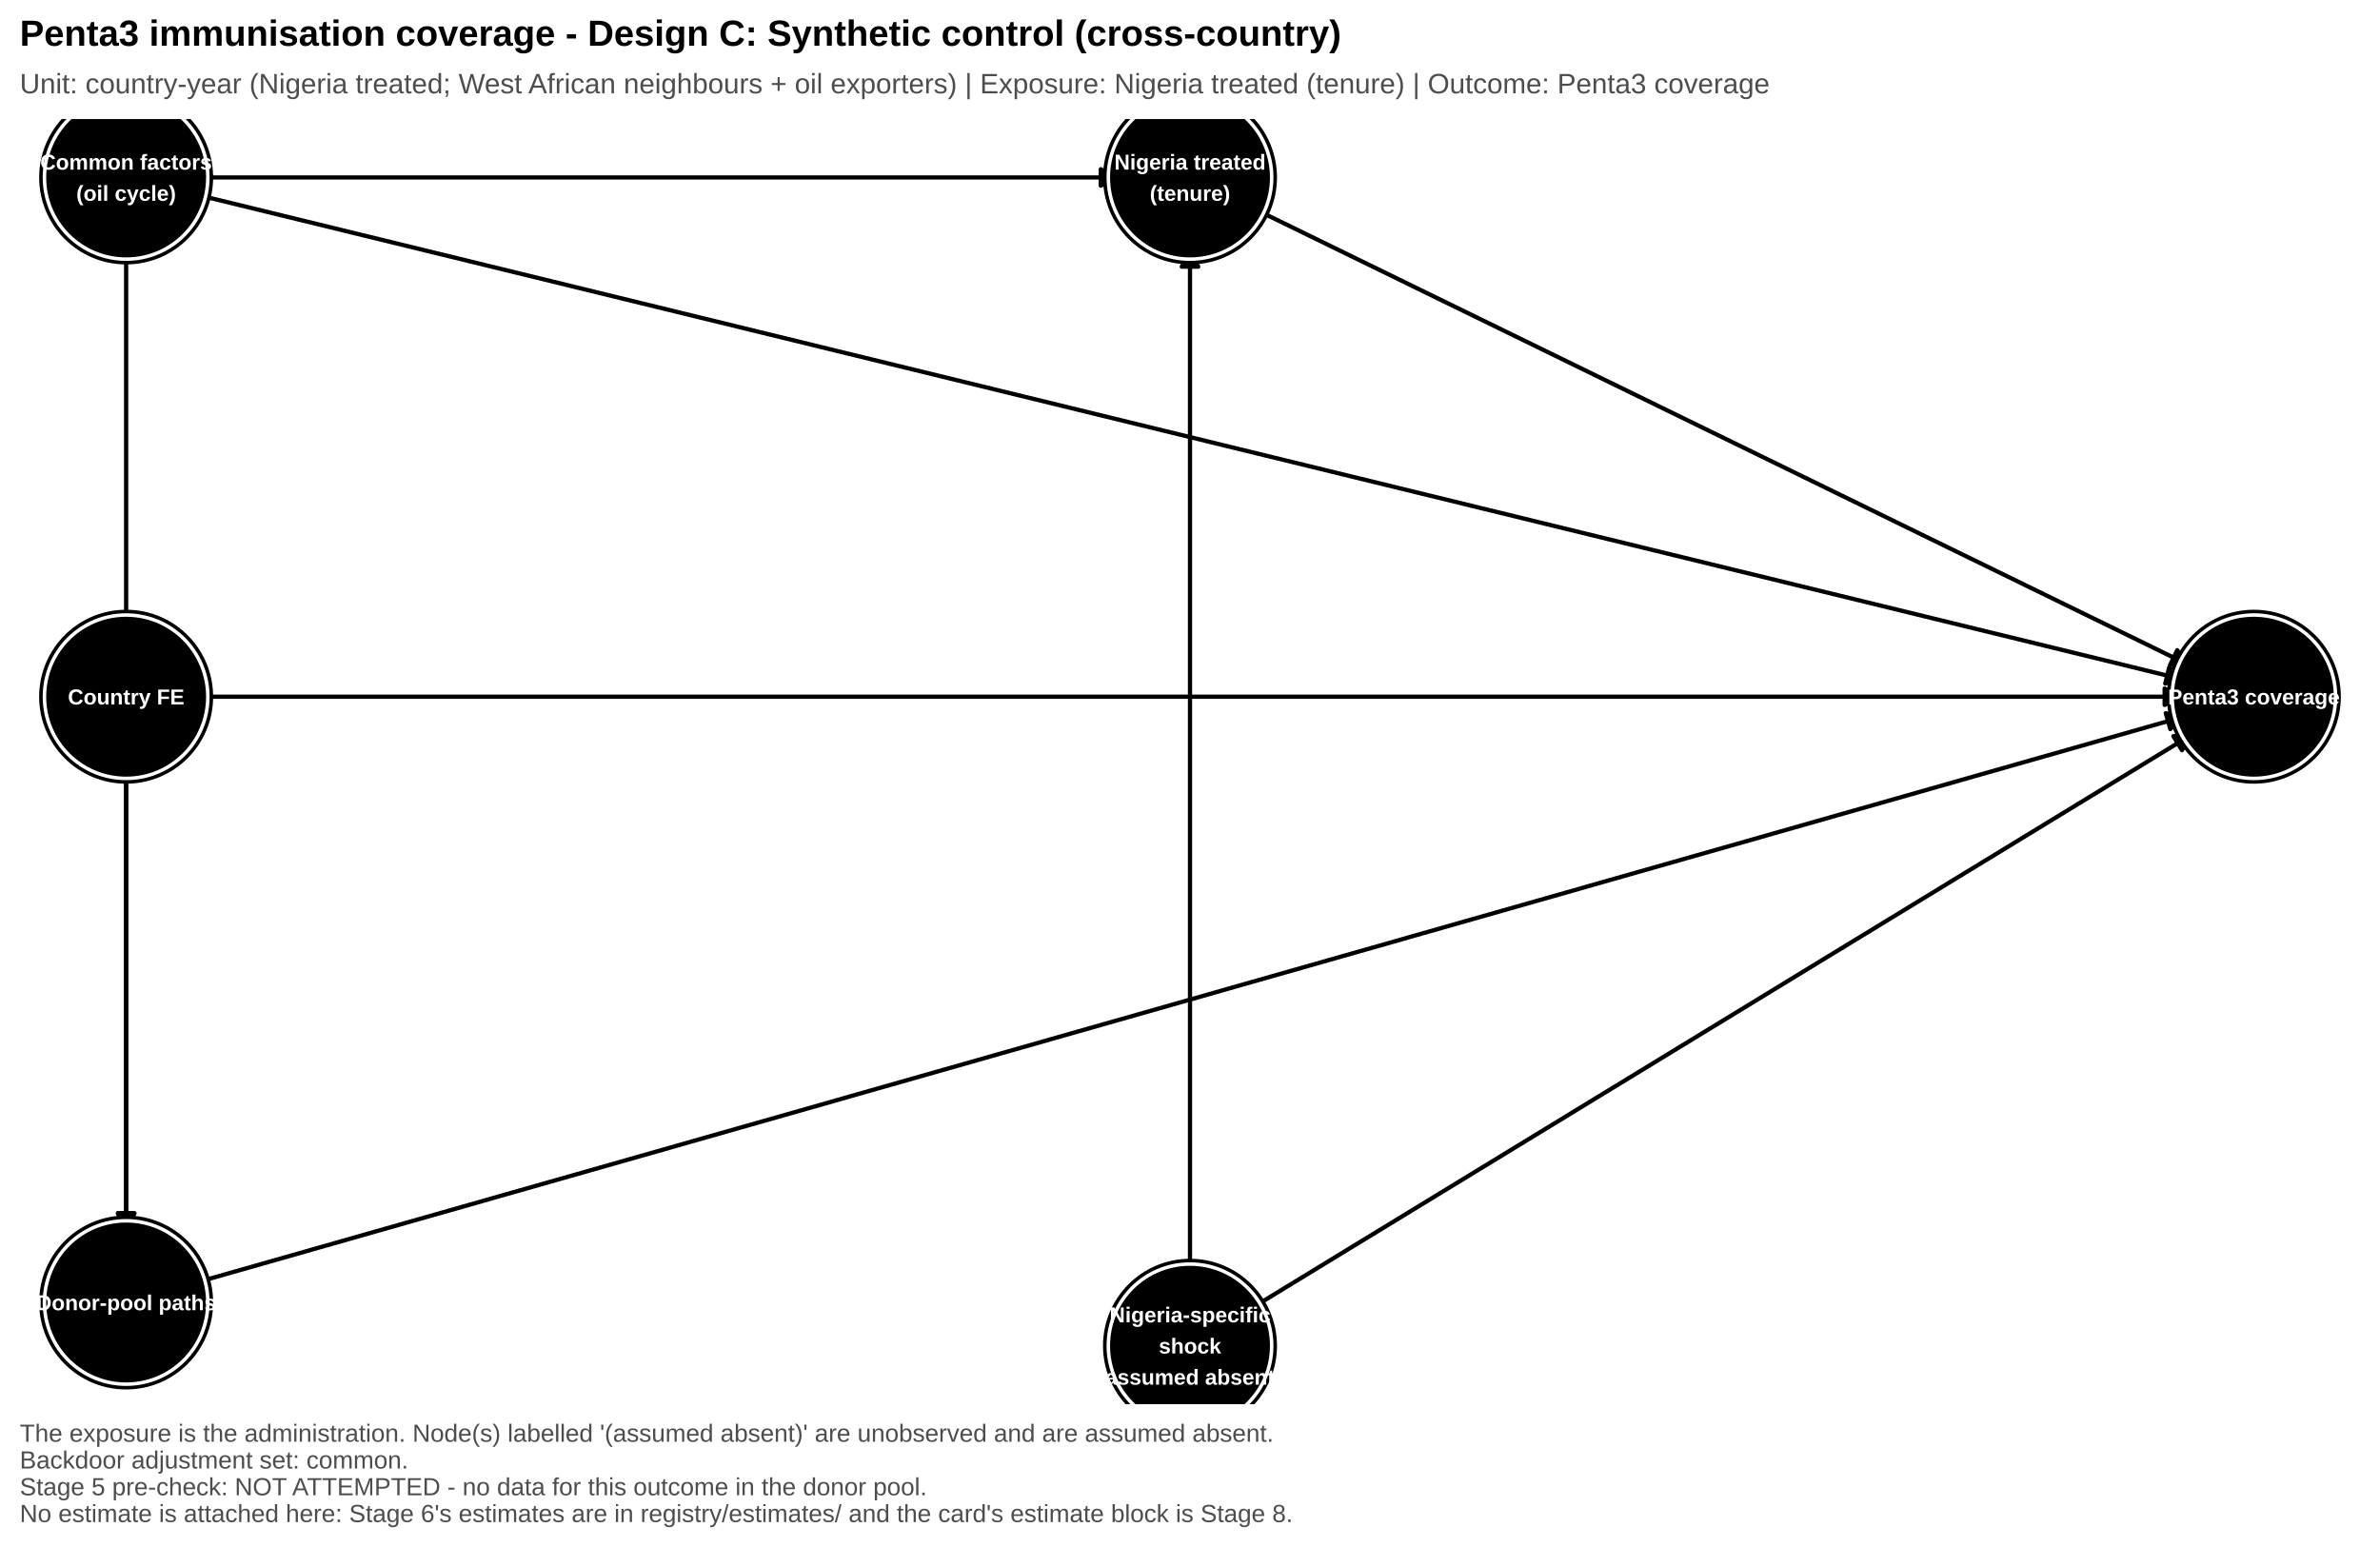
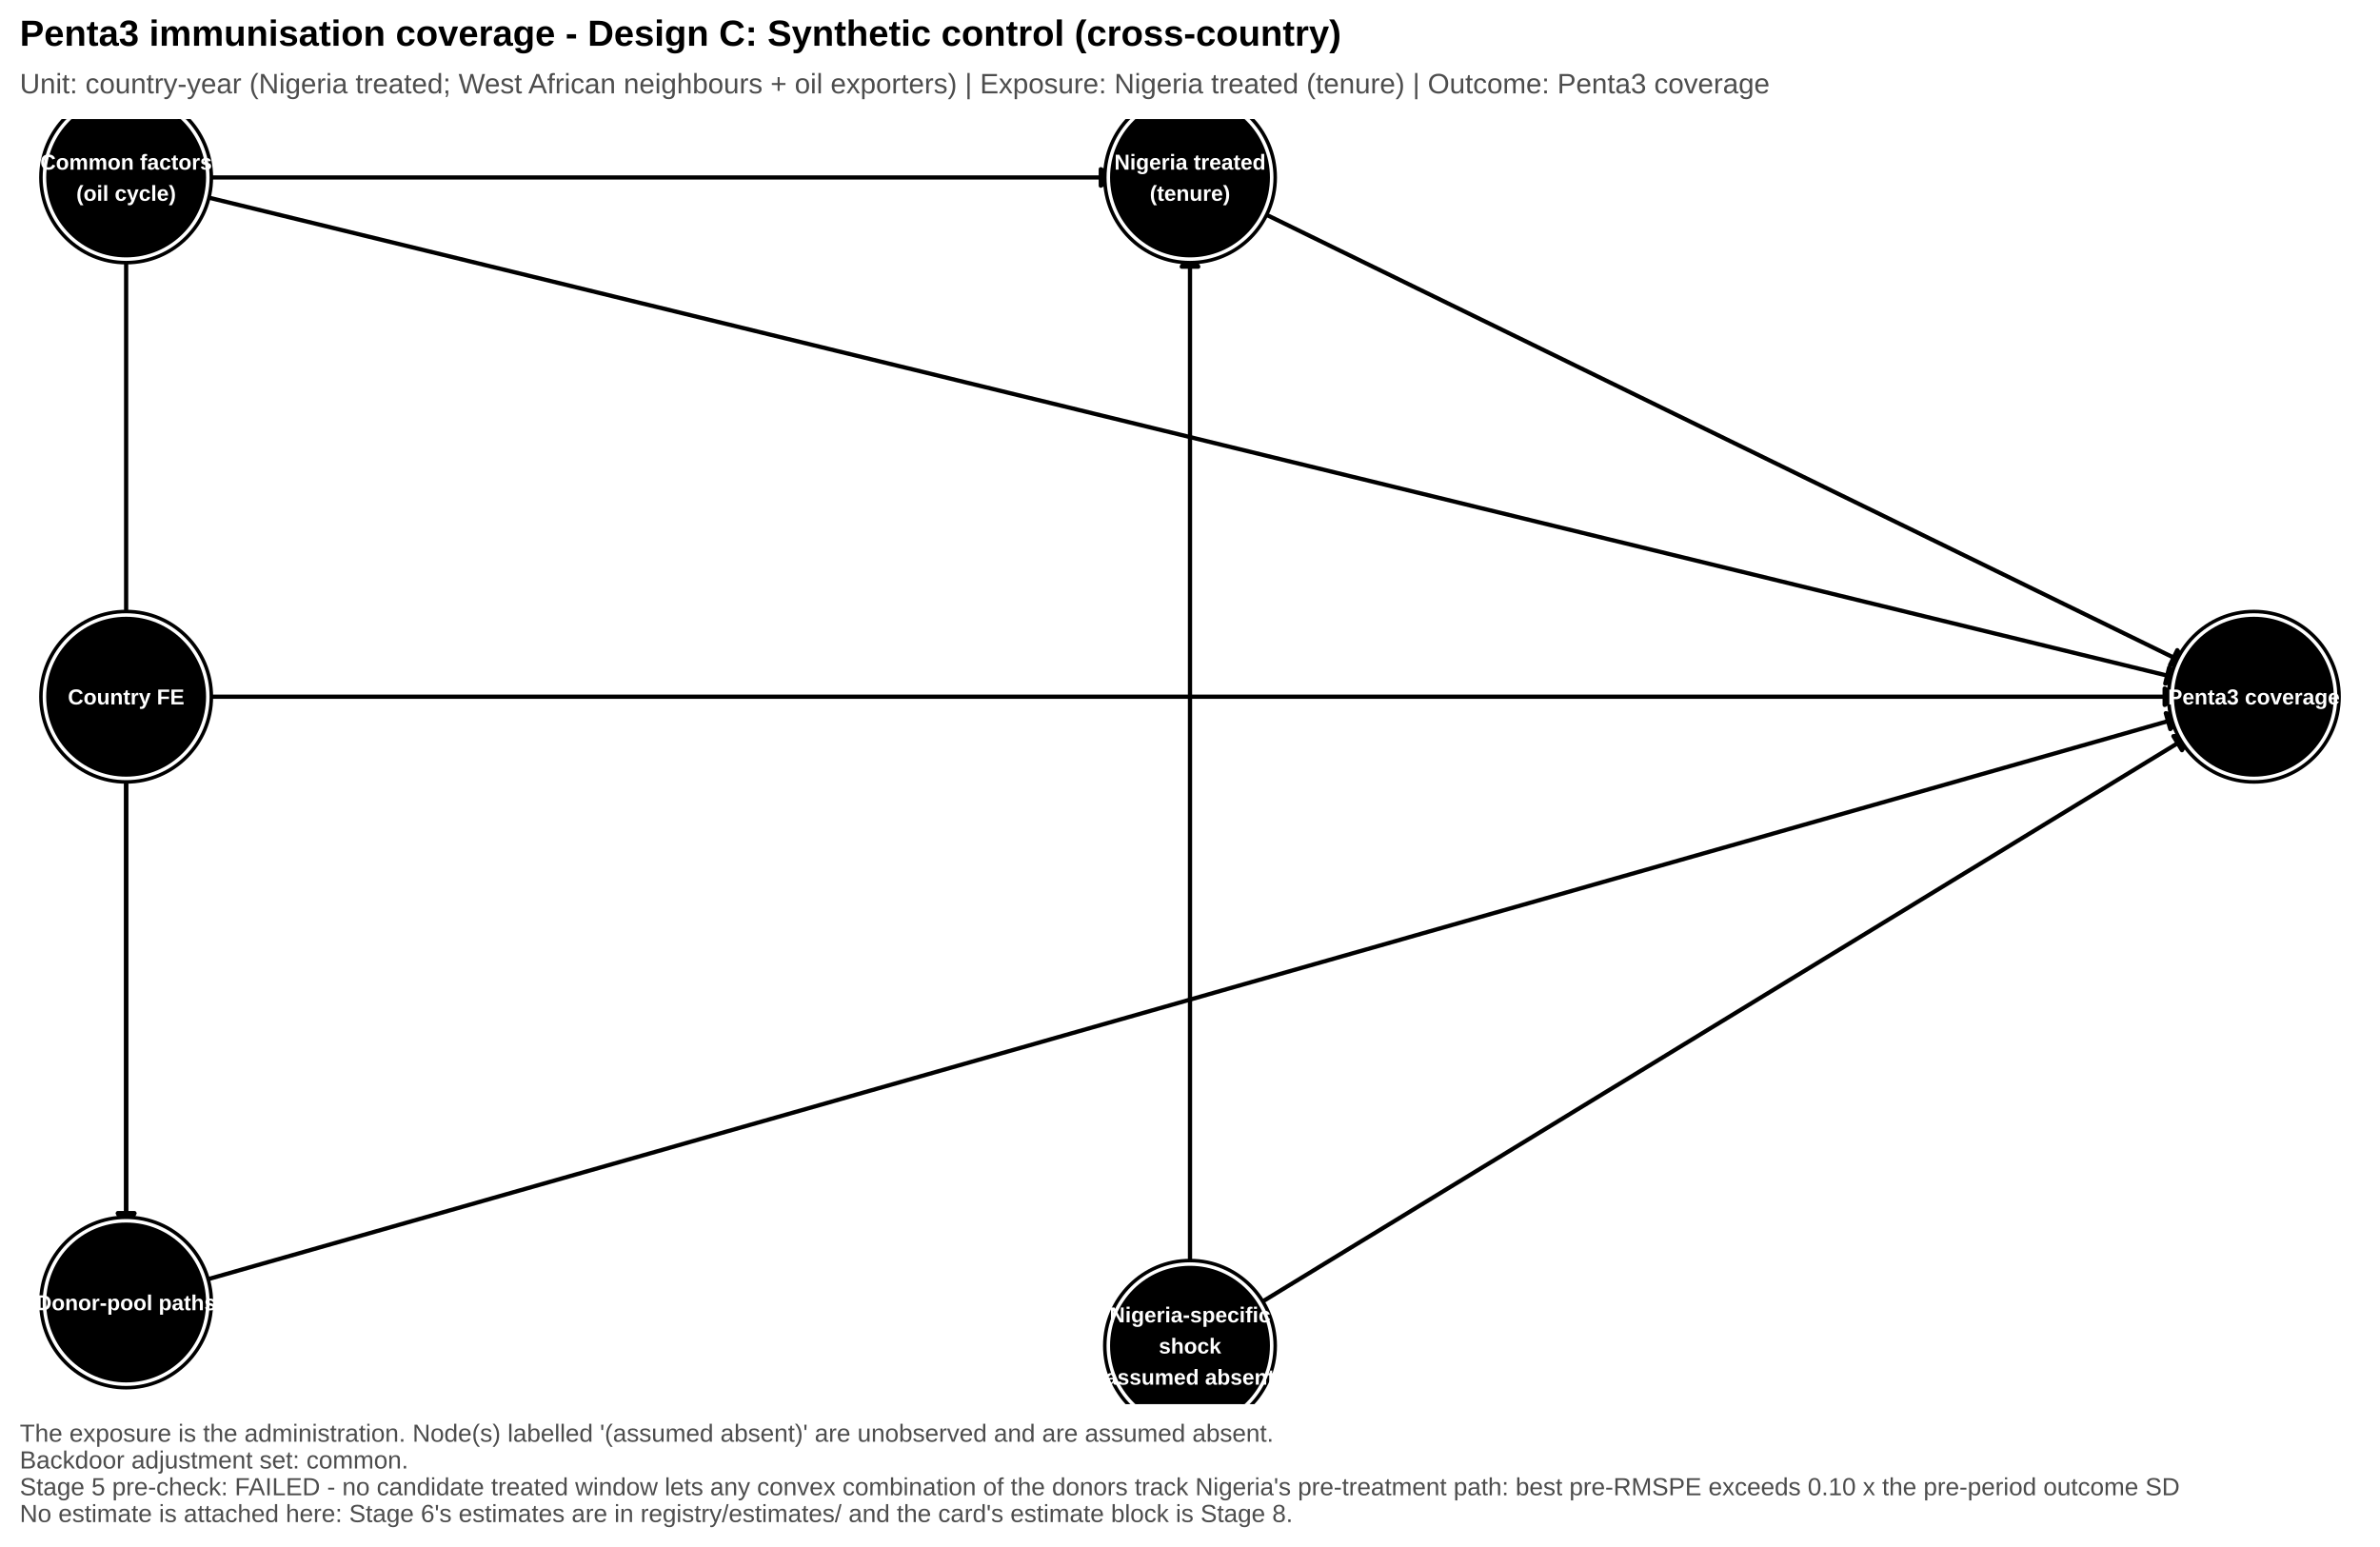
<svg xmlns="http://www.w3.org/2000/svg" width="720.00pt" height="468.00pt" viewBox="0 0 720.00 468.00">
  <g class="svglite">
    <defs>
      <style type="text/css">
    .svglite line, .svglite polyline, .svglite polygon, .svglite path, .svglite rect, .svglite circle {
      fill: none;
      stroke: #000000;
      stroke-linecap: round;
      stroke-linejoin: round;
      stroke-miterlimit: 10.00;
    }
    .svglite text {
      white-space: pre;
    }
    .svglite g.glyphgroup path {
      fill: inherit;
      stroke: none;
    }
  </style>
    </defs>
    <rect width="100%" height="100%" style="stroke: none; fill: #FFFFFF;" />
    <defs>
      <clipPath id="cpMC4wMHw3MjAuMDB8MC4wMHw0NjguMDA=">
        <rect x="0.00" y="0.00" width="720.00" height="468.00" />
      </clipPath>
    </defs>
    <g clip-path="url(#cpMC4wMHw3MjAuMDB8MC4wMHw0NjguMDA=)">
      <rect x="0.00" y="-0" width="720.00" height="468.00" style="stroke-width: 1.16; stroke: none; fill: #FFFFFF;" />
    </g>
    <defs>
      <clipPath id="cpNS45OHw3MTQuMDJ8MzYuMDF8NDI0Ljgw">
        <rect x="5.98" y="36.01" width="708.04" height="388.78" />
      </clipPath>
    </defs>
    <g clip-path="url(#cpNS45OHw3MTQuMDJ8MzYuMDF8NDI0Ljgw)">
      <polyline points="60.19,59.06 64.17,60.03 70.67,61.62 77.17,63.20 83.67,64.79 90.18,66.38 96.68,67.96 103.18,69.55 109.68,71.14 116.18,72.72 122.68,74.31 129.19,75.90 135.69,77.48 142.19,79.07 148.69,80.66 155.19,82.24 161.70,83.83 168.20,85.42 174.70,87.01 181.20,88.59 187.70,90.18 194.20,91.77 200.71,93.35 207.21,94.94 213.71,96.53 220.21,98.11 226.71,99.70 233.22,101.29 239.72,102.87 246.22,104.46 252.72,106.05 259.22,107.63 265.72,109.22 272.23,110.81 278.73,112.39 285.23,113.98 291.73,115.57 298.23,117.15 304.73,118.74 311.24,120.33 317.74,121.91 324.24,123.50 330.74,125.09 337.24,126.67 343.75,128.26 350.25,129.85 356.75,131.43 363.25,133.02 369.75,134.61 376.25,136.19 382.76,137.78 389.26,139.37 395.76,140.95 402.26,142.54 408.76,144.13 415.27,145.71 421.77,147.30 428.27,148.89 434.77,150.47 441.27,152.06 447.77,153.65 454.28,155.23 460.78,156.82 467.28,158.41 473.78,159.99 480.28,161.58 486.78,163.17 493.29,164.75 499.79,166.34 506.29,167.93 512.79,169.51 519.29,171.10 525.80,172.69 532.30,174.27 538.80,175.86 545.30,177.45 551.80,179.03 558.30,180.62 564.81,182.21 571.31,183.79 577.81,185.38 584.31,186.97 590.81,188.55 597.32,190.14 603.82,191.73 610.32,193.31 616.82,194.90 623.32,196.49 629.82,198.08 636.33,199.66 642.83,201.25 649.33,202.84 655.83,204.42 659.81,205.39 " style="stroke-width: 1.28; stroke-linecap: butt;" />
      <polygon points="655.03,206.79 659.81,205.39 656.21,201.95 " style="stroke-width: 1.28; stroke-linecap: butt; fill: #000000;" />
      <polyline points="38.16,76.36 38.16,77.75 38.16,81.19 38.16,84.62 38.16,88.06 38.16,91.50 38.16,94.94 38.16,98.38 38.16,101.81 38.16,105.25 38.16,108.69 38.16,112.13 38.16,115.57 38.16,119.00 38.16,122.44 38.16,125.88 38.16,129.32 38.16,132.76 38.16,136.19 38.16,139.63 38.16,143.07 38.16,146.51 38.16,149.94 38.16,153.38 38.16,156.82 38.16,160.26 38.16,163.70 38.16,167.13 38.16,170.57 38.16,174.01 38.16,177.45 38.16,180.89 38.16,184.32 38.16,187.76 38.16,191.20 38.16,194.64 38.16,198.08 38.16,201.51 38.16,204.95 38.16,208.39 38.16,211.83 38.16,215.26 38.16,218.70 38.16,222.14 38.16,225.58 38.16,229.02 38.16,232.45 38.16,235.89 38.16,239.33 38.16,242.77 38.16,246.21 38.16,249.64 38.16,253.08 38.16,256.52 38.16,259.96 38.16,263.39 38.16,266.83 38.16,270.27 38.16,273.71 38.16,277.15 38.16,280.58 38.16,284.02 38.16,287.46 38.16,290.90 38.16,294.34 38.16,297.77 38.16,301.21 38.16,304.65 38.16,308.09 38.16,311.53 38.16,314.96 38.16,318.40 38.16,321.84 38.16,325.28 38.16,328.71 38.16,332.15 38.16,335.59 38.16,339.03 38.16,342.47 38.16,345.90 38.16,349.34 38.16,352.78 38.16,356.22 38.16,359.66 38.16,363.09 38.16,366.53 38.16,369.97 38.16,371.36 " style="stroke-width: 1.28; stroke-linecap: butt;" />
      <polygon points="35.67,367.04 38.16,371.36 40.65,367.04 " style="stroke-width: 1.28; stroke-linecap: butt; fill: #000000;" />
      <polyline points="60.84,53.68 60.92,53.68 64.17,53.68 67.42,53.68 70.67,53.68 73.92,53.68 77.17,53.68 80.42,53.68 83.67,53.68 86.92,53.68 90.18,53.68 93.43,53.68 96.68,53.68 99.93,53.68 103.18,53.68 106.43,53.68 109.68,53.68 112.93,53.68 116.18,53.68 119.43,53.68 122.68,53.68 125.94,53.68 129.19,53.68 132.44,53.68 135.69,53.68 138.94,53.68 142.19,53.68 145.44,53.68 148.69,53.68 151.94,53.68 155.19,53.68 158.44,53.68 161.70,53.68 164.95,53.68 168.20,53.68 171.45,53.68 174.70,53.68 177.95,53.68 181.20,53.68 184.45,53.68 187.70,53.68 190.95,53.68 194.20,53.68 197.46,53.68 200.71,53.68 203.96,53.68 207.21,53.68 210.46,53.68 213.71,53.68 216.96,53.68 220.21,53.68 223.46,53.68 226.71,53.68 229.96,53.68 233.22,53.68 236.47,53.68 239.72,53.68 242.97,53.68 246.22,53.68 249.47,53.68 252.72,53.68 255.97,53.68 259.22,53.68 262.47,53.68 265.72,53.68 268.97,53.68 272.23,53.68 275.48,53.68 278.73,53.68 281.98,53.68 285.23,53.68 288.48,53.68 291.73,53.68 294.98,53.68 298.23,53.68 301.48,53.68 304.73,53.68 307.99,53.68 311.24,53.68 314.49,53.68 317.74,53.68 320.99,53.68 324.24,53.68 327.49,53.68 330.74,53.68 333.99,53.68 337.24,53.68 337.32,53.68 " style="stroke-width: 1.28; stroke-linecap: butt;" />
      <polygon points="333.01,56.17 337.32,53.68 333.01,51.19 " style="stroke-width: 1.28; stroke-linecap: butt; fill: #000000;" />
      <polyline points="60.84,210.77 64.17,210.77 70.67,210.77 77.17,210.77 83.67,210.77 90.18,210.77 96.68,210.77 103.18,210.77 109.68,210.77 116.18,210.77 122.68,210.77 129.19,210.77 135.69,210.77 142.19,210.77 148.69,210.77 155.19,210.77 161.70,210.77 168.20,210.77 174.70,210.77 181.20,210.77 187.70,210.77 194.20,210.77 200.71,210.77 207.21,210.77 213.71,210.77 220.21,210.77 226.71,210.77 233.22,210.77 239.72,210.77 246.22,210.77 252.72,210.77 259.22,210.77 265.72,210.77 272.23,210.77 278.73,210.77 285.23,210.77 291.73,210.77 298.23,210.77 304.73,210.77 311.24,210.77 317.74,210.77 324.24,210.77 330.74,210.77 337.24,210.77 343.75,210.77 350.25,210.77 356.75,210.77 363.25,210.77 369.75,210.77 376.25,210.77 382.76,210.77 389.26,210.77 395.76,210.77 402.26,210.77 408.76,210.77 415.27,210.77 421.77,210.77 428.27,210.77 434.77,210.77 441.27,210.77 447.77,210.77 454.28,210.77 460.78,210.77 467.28,210.77 473.78,210.77 480.28,210.77 486.78,210.77 493.29,210.77 499.79,210.77 506.29,210.77 512.79,210.77 519.29,210.77 525.80,210.77 532.30,210.77 538.80,210.77 545.30,210.77 551.80,210.77 558.30,210.77 564.81,210.77 571.31,210.77 577.81,210.77 584.31,210.77 590.81,210.77 597.32,210.77 603.82,210.77 610.32,210.77 616.82,210.77 623.32,210.77 629.82,210.77 636.33,210.77 642.83,210.77 649.33,210.77 655.83,210.77 659.16,210.77 " style="stroke-width: 1.28; stroke-linecap: butt;" />
      <polygon points="654.85,213.26 659.16,210.77 654.85,208.28 " style="stroke-width: 1.28; stroke-linecap: butt; fill: #000000;" />
      <polyline points="38.16,233.45 38.16,234.83 38.16,236.69 38.16,238.54 38.16,240.39 38.16,242.24 38.16,244.09 38.16,245.94 38.16,247.79 38.16,249.64 38.16,251.49 38.16,253.35 38.16,255.20 38.16,257.05 38.16,258.90 38.16,260.75 38.16,262.60 38.16,264.45 38.16,266.30 38.16,268.15 38.16,270.01 38.16,271.86 38.16,273.71 38.16,275.56 38.16,277.41 38.16,279.26 38.16,281.11 38.16,282.96 38.16,284.82 38.16,286.67 38.16,288.52 38.16,290.37 38.16,292.22 38.16,294.07 38.16,295.92 38.16,297.77 38.16,299.62 38.16,301.48 38.16,303.33 38.16,305.18 38.16,307.03 38.16,308.88 38.16,310.73 38.16,312.58 38.16,314.43 38.16,316.29 38.16,318.14 38.16,319.99 38.16,321.84 38.16,323.69 38.16,325.54 38.16,327.39 38.16,329.24 38.16,331.09 38.16,332.95 38.16,334.80 38.16,336.65 38.16,338.50 38.16,340.35 38.16,342.20 38.16,344.05 38.16,345.90 38.16,347.76 38.16,349.61 38.16,351.46 38.16,353.31 38.16,355.16 38.16,357.01 38.16,358.86 38.16,360.71 38.16,362.56 38.16,364.42 38.16,366.27 38.16,368.12 38.16,369.97 38.16,371.36 " style="stroke-width: 1.28; stroke-linecap: butt;" />
      <polygon points="35.67,367.04 38.16,371.36 40.65,367.04 " style="stroke-width: 1.28; stroke-linecap: butt; fill: #000000;" />
      <polyline points="59.97,387.82 64.17,386.63 70.67,384.78 77.17,382.93 83.67,381.08 90.18,379.23 96.68,377.37 103.18,375.52 109.68,373.67 116.18,371.82 122.68,369.97 129.19,368.12 135.69,366.27 142.19,364.42 148.69,362.56 155.19,360.71 161.70,358.86 168.20,357.01 174.70,355.16 181.20,353.31 187.70,351.46 194.20,349.61 200.71,347.76 207.21,345.90 213.71,344.05 220.21,342.20 226.71,340.35 233.22,338.50 239.72,336.65 246.22,334.80 252.72,332.95 259.22,331.09 265.72,329.24 272.23,327.39 278.73,325.54 285.23,323.69 291.73,321.84 298.23,319.99 304.73,318.14 311.24,316.29 317.74,314.43 324.24,312.58 330.74,310.73 337.24,308.88 343.75,307.03 350.25,305.18 356.75,303.33 363.25,301.48 369.75,299.62 376.25,297.77 382.76,295.92 389.26,294.07 395.76,292.22 402.26,290.37 408.76,288.52 415.27,286.67 421.77,284.82 428.27,282.96 434.77,281.11 441.27,279.26 447.77,277.41 454.28,275.56 460.78,273.71 467.28,271.86 473.78,270.01 480.28,268.15 486.78,266.30 493.29,264.45 499.79,262.60 506.29,260.75 512.79,258.90 519.29,257.05 525.80,255.20 532.30,253.35 538.80,251.49 545.30,249.64 551.80,247.79 558.30,245.94 564.81,244.09 571.31,242.24 577.81,240.39 584.31,238.54 590.81,236.69 597.32,234.83 603.82,232.98 610.32,231.13 616.82,229.28 623.32,227.43 629.82,225.58 636.33,223.73 642.83,221.88 649.33,220.02 655.83,218.17 660.03,216.98 " style="stroke-width: 1.28; stroke-linecap: butt;" />
      <polygon points="656.56,220.56 660.03,216.98 655.20,215.76 " style="stroke-width: 1.28; stroke-linecap: butt; fill: #000000;" />
      <polyline points="380.38,63.63 382.76,64.79 386.01,66.38 389.26,67.96 392.51,69.55 395.76,71.14 399.01,72.72 402.26,74.31 405.51,75.90 408.76,77.48 412.01,79.07 415.27,80.66 418.52,82.24 421.77,83.83 425.02,85.42 428.27,87.01 431.52,88.59 434.77,90.18 438.02,91.77 441.27,93.35 444.52,94.94 447.77,96.53 451.03,98.11 454.28,99.70 457.53,101.29 460.78,102.87 464.03,104.46 467.28,106.05 470.53,107.63 473.78,109.22 477.03,110.81 480.28,112.39 483.53,113.98 486.78,115.57 490.04,117.15 493.29,118.74 496.54,120.33 499.79,121.91 503.04,123.50 506.29,125.09 509.54,126.67 512.79,128.26 516.04,129.85 519.29,131.43 522.54,133.02 525.80,134.61 529.05,136.19 532.30,137.78 535.55,139.37 538.80,140.95 542.05,142.54 545.30,144.13 548.55,145.71 551.80,147.30 555.05,148.89 558.30,150.47 561.56,152.06 564.81,153.65 568.06,155.23 571.31,156.82 574.56,158.41 577.81,159.99 581.06,161.58 584.31,163.17 587.56,164.75 590.81,166.34 594.06,167.93 597.32,169.51 600.57,171.10 603.82,172.69 607.07,174.27 610.32,175.86 613.57,177.45 616.82,179.03 620.07,180.62 623.32,182.21 626.57,183.79 629.82,185.38 633.08,186.97 636.33,188.55 639.58,190.14 642.83,191.73 646.08,193.31 649.33,194.90 652.58,196.49 655.83,198.08 659.08,199.66 661.46,200.82 " style="stroke-width: 1.28; stroke-linecap: butt;" />
      <polygon points="656.49,201.17 661.46,200.82 658.67,196.69 " style="stroke-width: 1.28; stroke-linecap: butt; fill: #000000;" />
      <polyline points="379.36,395.31 379.51,395.22 382.76,393.24 386.01,391.26 389.26,389.27 392.51,387.29 395.76,385.31 399.01,383.32 402.26,381.34 405.51,379.36 408.76,377.37 412.01,375.39 415.27,373.41 418.52,371.42 421.77,369.44 425.02,367.46 428.27,365.47 431.52,363.49 434.77,361.51 438.02,359.52 441.27,357.54 444.52,355.56 447.77,353.57 451.03,351.59 454.28,349.61 457.53,347.62 460.78,345.64 464.03,343.66 467.28,341.67 470.53,339.69 473.78,337.71 477.03,335.72 480.28,333.74 483.53,331.76 486.78,329.77 490.04,327.79 493.29,325.81 496.54,323.82 499.79,321.84 503.04,319.86 506.29,317.87 509.54,315.89 512.79,313.91 516.04,311.92 519.29,309.94 522.54,307.96 525.80,305.97 529.05,303.99 532.30,302.00 535.55,300.02 538.80,298.04 542.05,296.05 545.30,294.07 548.55,292.09 551.80,290.10 555.05,288.12 558.30,286.14 561.56,284.15 564.81,282.17 568.06,280.19 571.31,278.20 574.56,276.22 577.81,274.24 581.06,272.25 584.31,270.27 587.56,268.29 590.81,266.30 594.06,264.32 597.32,262.34 600.57,260.35 603.82,258.37 607.07,256.39 610.32,254.40 613.57,252.42 616.82,250.44 620.07,248.45 623.32,246.47 626.57,244.49 629.82,242.50 633.08,240.52 636.33,238.54 639.58,236.55 642.83,234.57 646.08,232.59 649.33,230.60 652.58,228.62 655.83,226.64 659.08,224.65 662.33,222.67 662.48,222.58 " style="stroke-width: 1.28; stroke-linecap: butt;" />
      <polygon points="660.09,226.95 662.48,222.58 657.50,222.70 " style="stroke-width: 1.28; stroke-linecap: butt; fill: #000000;" />
      <polyline points="360.00,384.45 360.00,382.13 360.00,378.56 360.00,374.99 360.00,371.42 360.00,367.85 360.00,364.28 360.00,360.71 360.00,357.14 360.00,353.57 360.00,350.00 360.00,346.43 360.00,342.86 360.00,339.29 360.00,335.72 360.00,332.15 360.00,328.58 360.00,325.01 360.00,321.44 360.00,317.87 360.00,314.30 360.00,310.73 360.00,307.16 360.00,303.59 360.00,300.02 360.00,296.45 360.00,292.88 360.00,289.31 360.00,285.74 360.00,282.17 360.00,278.60 360.00,275.03 360.00,271.46 360.00,267.89 360.00,264.32 360.00,260.75 360.00,257.18 360.00,253.61 360.00,250.04 360.00,246.47 360.00,242.90 360.00,239.33 360.00,235.76 360.00,232.19 360.00,228.62 360.00,225.05 360.00,221.48 360.00,217.91 360.00,214.34 360.00,210.77 360.00,207.20 360.00,203.63 360.00,200.06 360.00,196.49 360.00,192.92 360.00,189.35 360.00,185.78 360.00,182.21 360.00,178.64 360.00,175.07 360.00,171.50 360.00,167.93 360.00,164.36 360.00,160.79 360.00,157.22 360.00,153.65 360.00,150.08 360.00,146.51 360.00,142.94 360.00,139.37 360.00,135.80 360.00,132.23 360.00,128.66 360.00,125.09 360.00,121.52 360.00,117.95 360.00,114.38 360.00,110.81 360.00,107.24 360.00,103.67 360.00,100.10 360.00,96.53 360.00,92.96 360.00,89.39 360.00,85.81 360.00,82.24 360.00,78.67 360.00,76.36 " style="stroke-width: 1.28; stroke-linecap: butt;" />
      <polygon points="362.49,80.68 360.00,76.36 357.51,80.68 " style="stroke-width: 1.28; stroke-linecap: butt; fill: #000000;" />
      <circle cx="681.84" cy="210.77" r="25.96" style="stroke-width: 0.71; fill: #000000;" />
      <circle cx="38.16" cy="53.68" r="25.96" style="stroke-width: 0.71; fill: #000000;" />
      <circle cx="38.16" cy="210.77" r="25.96" style="stroke-width: 0.71; fill: #000000;" />
      <circle cx="38.16" cy="394.03" r="25.96" style="stroke-width: 0.71; fill: #000000;" />
      <circle cx="360.00" cy="53.68" r="25.96" style="stroke-width: 0.71; fill: #000000;" />
      <circle cx="360.00" cy="407.12" r="25.96" style="stroke-width: 0.71; fill: #000000;" />
      <circle cx="681.84" cy="210.77" r="24.89" style="stroke-width: 0.71; stroke: #FFFFFF; fill: #FFFFFF;" />
      <circle cx="38.16" cy="53.68" r="24.89" style="stroke-width: 0.71; stroke: #FFFFFF; fill: #FFFFFF;" />
      <circle cx="38.16" cy="210.77" r="24.89" style="stroke-width: 0.71; stroke: #FFFFFF; fill: #FFFFFF;" />
      <circle cx="38.16" cy="394.03" r="24.89" style="stroke-width: 0.71; stroke: #FFFFFF; fill: #FFFFFF;" />
      <circle cx="360.00" cy="53.68" r="24.89" style="stroke-width: 0.71; stroke: #FFFFFF; fill: #FFFFFF;" />
      <circle cx="360.00" cy="407.12" r="24.89" style="stroke-width: 0.71; stroke: #FFFFFF; fill: #FFFFFF;" />
      <circle cx="681.84" cy="210.77" r="23.83" style="stroke-width: 0.71; fill: #000000;" />
      <circle cx="38.16" cy="53.68" r="23.83" style="stroke-width: 0.71; fill: #000000;" />
      <circle cx="38.16" cy="210.77" r="23.83" style="stroke-width: 0.71; fill: #000000;" />
      <circle cx="38.16" cy="394.03" r="23.83" style="stroke-width: 0.71; fill: #000000;" />
      <circle cx="360.00" cy="53.68" r="23.83" style="stroke-width: 0.71; fill: #000000;" />
      <circle cx="360.00" cy="407.12" r="23.83" style="stroke-width: 0.71; fill: #000000;" />
      <text x="681.84" y="213.11" text-anchor="middle" style="font-size: 6.54px; font-weight: bold;fill: #FFFFFF; font-family: &quot;Arial&quot;;" textLength="51.84px" lengthAdjust="spacingAndGlyphs">Penta3 coverage</text>
      <text x="38.16" y="51.31" text-anchor="middle" style="font-size: 6.54px; font-weight: bold;fill: #FFFFFF; font-family: &quot;Arial&quot;;" textLength="51.86px" lengthAdjust="spacingAndGlyphs">Common factors</text>
      <text x="38.16" y="60.74" text-anchor="middle" style="font-size: 6.54px; font-weight: bold;fill: #FFFFFF; font-family: &quot;Arial&quot;;" textLength="30.08px" lengthAdjust="spacingAndGlyphs">(oil cycle)</text>
      <text x="38.16" y="213.11" text-anchor="middle" style="font-size: 6.54px; font-weight: bold;fill: #FFFFFF; font-family: &quot;Arial&quot;;" textLength="35.17px" lengthAdjust="spacingAndGlyphs">Country FE</text>
      <text x="38.16" y="396.37" text-anchor="middle" style="font-size: 6.54px; font-weight: bold;fill: #FFFFFF; font-family: &quot;Arial&quot;;" textLength="54.36px" lengthAdjust="spacingAndGlyphs">Donor-pool paths</text>
      <text x="360.00" y="51.31" text-anchor="middle" style="font-size: 6.54px; font-weight: bold;fill: #FFFFFF; font-family: &quot;Arial&quot;;" textLength="45.69px" lengthAdjust="spacingAndGlyphs">Nigeria treated</text>
      <text x="360.00" y="60.74" text-anchor="middle" style="font-size: 6.54px; font-weight: bold;fill: #FFFFFF; font-family: &quot;Arial&quot;;" textLength="24.28px" lengthAdjust="spacingAndGlyphs">(tenure)</text>
      <text x="360.00" y="400.04" text-anchor="middle" style="font-size: 6.54px; font-weight: bold;fill: #FFFFFF; font-family: &quot;Arial&quot;;" textLength="48.58px" lengthAdjust="spacingAndGlyphs">Nigeria-specific</text>
      <text x="360.00" y="409.46" text-anchor="middle" style="font-size: 6.54px; font-weight: bold;fill: #FFFFFF; font-family: &quot;Arial&quot;;" textLength="18.84px" lengthAdjust="spacingAndGlyphs">shock</text>
      <text x="360.00" y="418.89" text-anchor="middle" style="font-size: 6.54px; font-weight: bold;fill: #FFFFFF; font-family: &quot;Arial&quot;;" textLength="55.45px" lengthAdjust="spacingAndGlyphs">(assumed absent)</text>
    </g>
    <g clip-path="url(#cpMC4wMHw3MjAuMDB8MC4wMHw0NjguMDA=)">
      <text x="5.98" y="28.24" style="font-size: 8.50px;fill: #4D4D4D; font-family: &quot;Arial&quot;;" textLength="539.11px" lengthAdjust="spacingAndGlyphs">Unit: country-year (Nigeria treated; West African neighbours + oil exporters)  |  Exposure: Nigeria treated (tenure)  |  Outcome: Penta3 coverage</text>
      <text x="5.98" y="13.85" style="font-size: 11.00px; font-weight: bold; font-family: &quot;Arial&quot;;" textLength="399.91px" lengthAdjust="spacingAndGlyphs">Penta3 immunisation coverage - Design C: Synthetic control (cross-country)</text>
      <text x="5.98" y="436.15" style="font-size: 7.50px;fill: #4D4D4D; font-family: &quot;Arial&quot;;" textLength="379.33px" lengthAdjust="spacingAndGlyphs">The exposure is the administration. Node(s) labelled '(assumed absent)' are unobserved and are assumed absent.</text>
      <text x="5.98" y="444.25" style="font-size: 7.50px;fill: #4D4D4D; font-family: &quot;Arial&quot;;" textLength="117.53px" lengthAdjust="spacingAndGlyphs">Backdoor adjustment set: common.</text>
-       <text x="5.98" y="452.35" style="font-size: 7.50px;fill: #4D4D4D; font-family: &quot;Arial&quot;;" textLength="274.34px" lengthAdjust="spacingAndGlyphs">Stage 5 pre-check: NOT ATTEMPTED - no data for this outcome in the donor pool.</text>
+       <text x="5.98" y="452.35" style="font-size: 7.50px;fill: #4D4D4D; font-family: &quot;Arial&quot;;" textLength="653.34px" lengthAdjust="spacingAndGlyphs">Stage 5 pre-check: FAILED - no candidate treated window lets any convex combination of the donors track Nigeria's pre-treatment path: best pre-RMSPE exceeds 0.10 x the pre-period outcome SD</text>
      <text x="5.98" y="460.45" style="font-size: 7.50px;fill: #4D4D4D; font-family: &quot;Arial&quot;;" textLength="385.05px" lengthAdjust="spacingAndGlyphs">No estimate is attached here: Stage 6's estimates are in registry/estimates/ and the card's estimate block is Stage 8.</text>
    </g>
  </g>
</svg>
